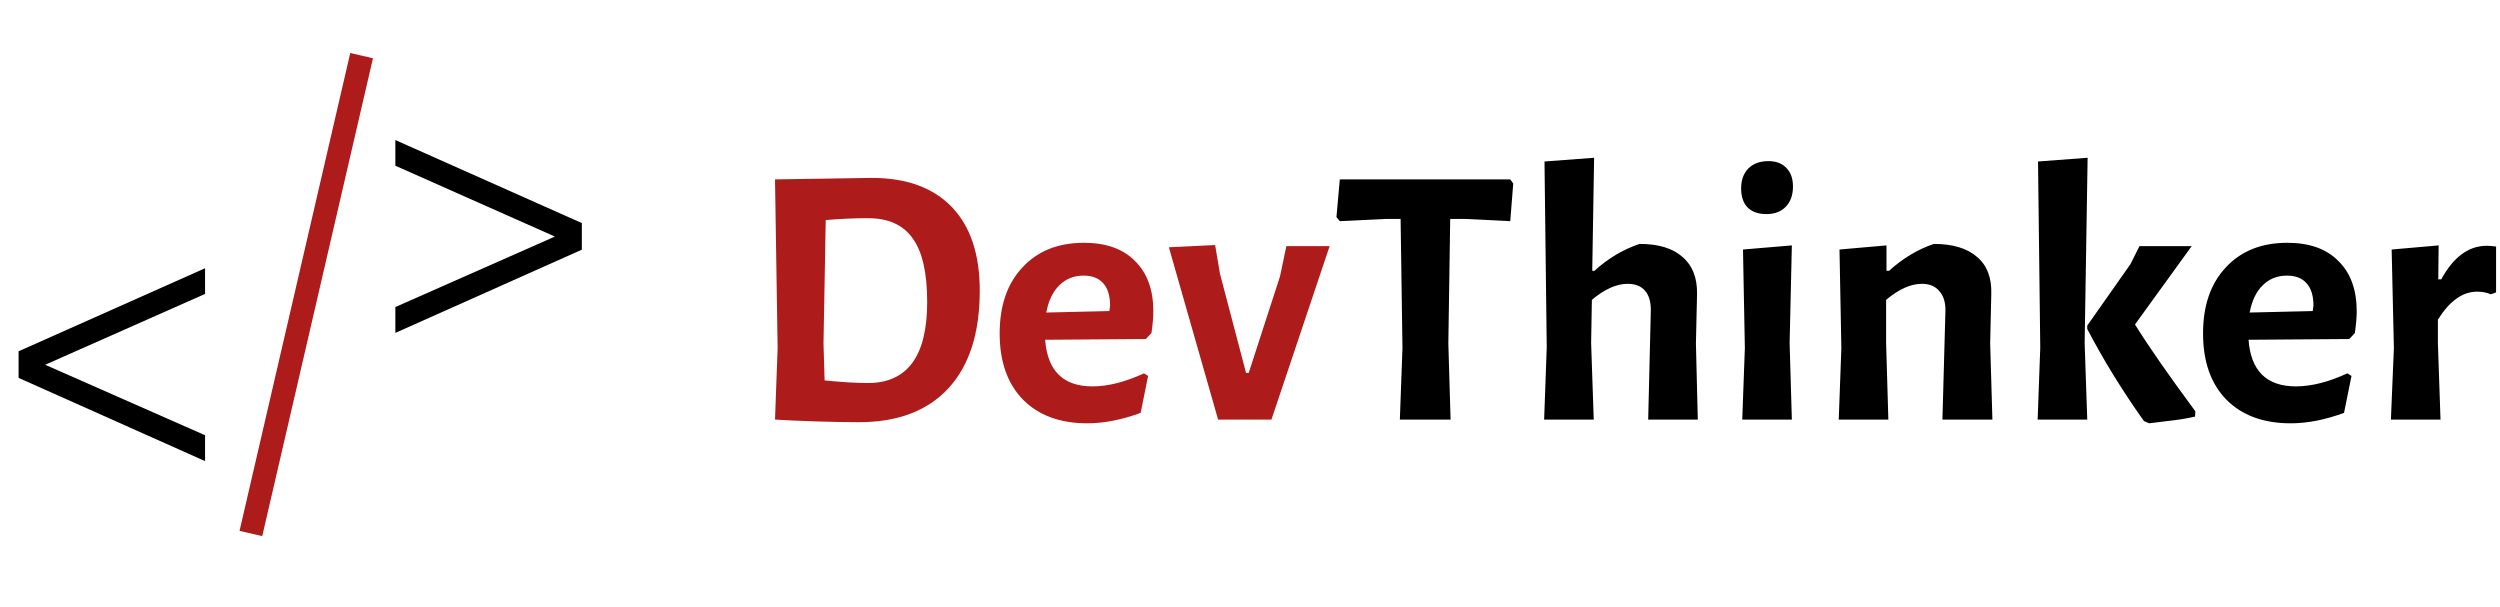
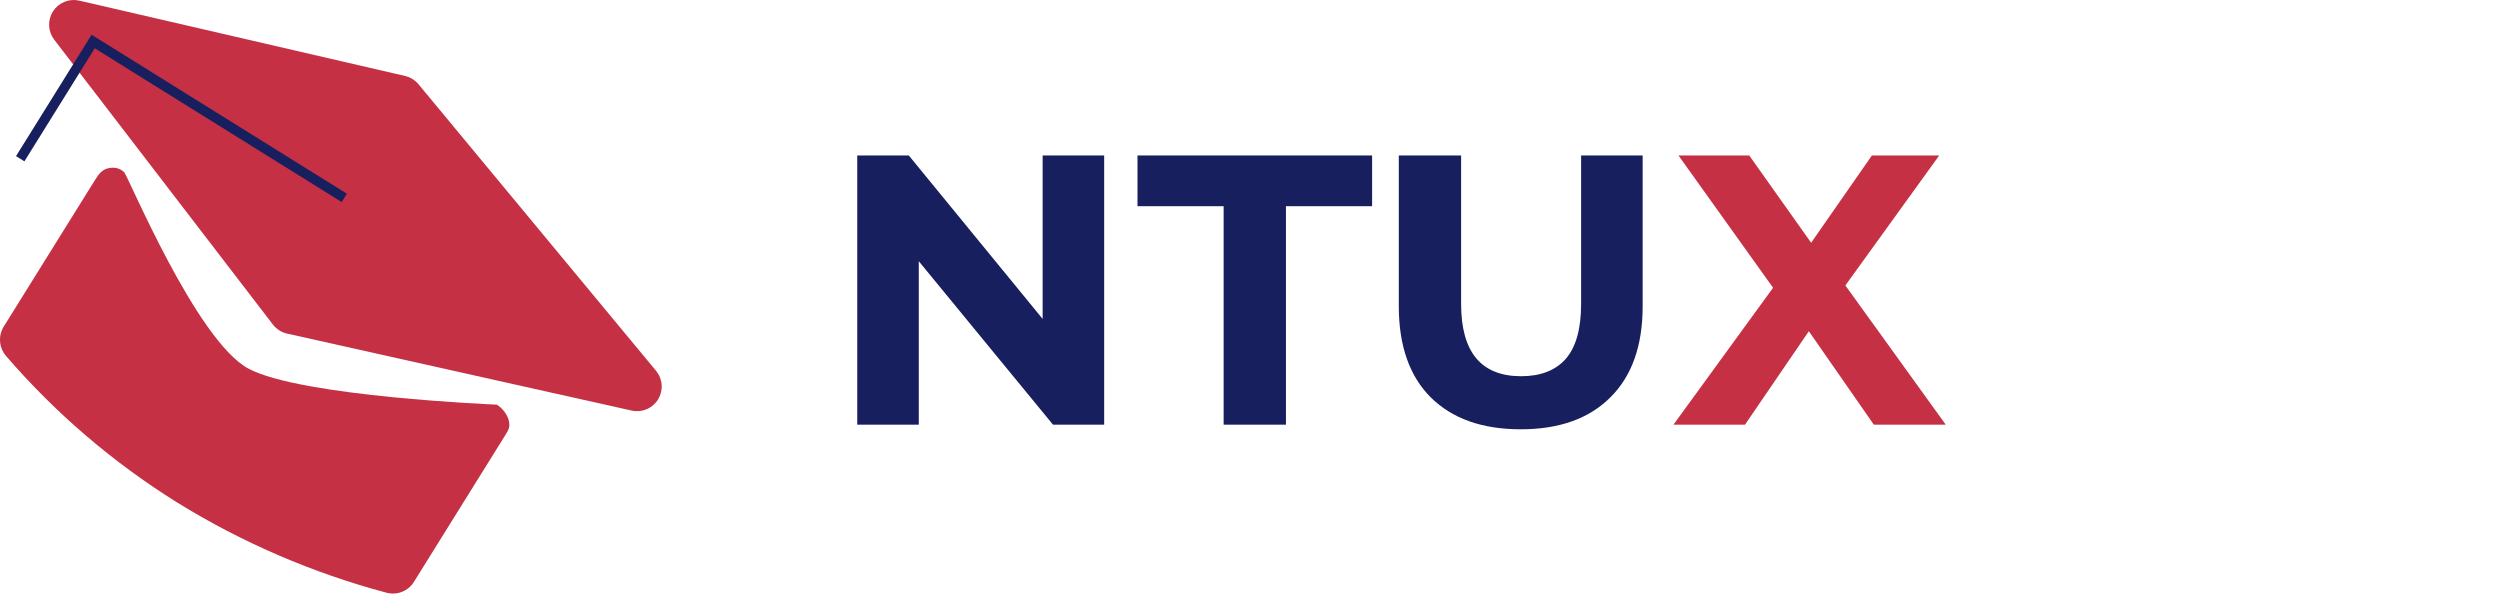
- <svg xmlns="http://www.w3.org/2000/svg" width="429" height="104" viewBox="0 0 429 104" fill="none">
-   <path d="M35.188 46.031V50.438L7.75 62.594L35.188 74.688V79.125L3.188 64.844V60.281L35.188 46.031Z" fill="black" />
-   <path d="M95.219 40.594L67.844 28.438V24.031L99.844 38.281V42.844L67.844 57.125V52.688L95.219 40.594Z" fill="black" />
-   <line x1="43.052" y1="91.549" x2="62.052" y2="9.549" stroke="#AE1B1B" stroke-width="4" />
-   <path d="M149.568 30.528C155.541 30.528 160.128 32.192 163.328 35.52C166.528 38.848 168.128 43.627 168.128 49.856C168.128 57.152 166.336 62.741 162.752 66.624C159.168 70.507 154.048 72.448 147.392 72.448C145.387 72.448 142.976 72.405 140.16 72.32C137.387 72.235 134.997 72.128 132.992 72L133.44 59.712L132.992 30.784L149.568 30.528ZM148.928 65.728C155.712 65.728 159.104 61.099 159.104 51.84C159.104 46.805 158.272 43.157 156.608 40.896C154.987 38.592 152.427 37.44 148.928 37.44C146.667 37.44 144.256 37.547 141.696 37.76L141.312 58.944L141.504 65.28C144.491 65.579 146.965 65.728 148.928 65.728ZM196.632 58.176L179.352 58.304C179.736 63.637 182.445 66.304 187.48 66.304C190.125 66.304 193.069 65.557 196.312 64.064L197.016 64.512L195.736 70.848C192.493 72.043 189.442 72.64 186.583 72.64C181.89 72.64 178.2 71.275 175.512 68.544C172.866 65.813 171.544 62.037 171.544 57.216C171.544 52.437 172.845 48.661 175.448 45.888C178.05 43.072 181.57 41.664 186.008 41.664C189.805 41.664 192.728 42.709 194.776 44.8C196.866 46.848 197.912 49.728 197.912 53.44C197.912 54.421 197.805 55.659 197.592 57.152L196.632 58.176ZM190.488 52.48C190.488 50.773 190.104 49.493 189.336 48.64C188.568 47.744 187.437 47.296 185.944 47.296C184.28 47.296 182.893 47.851 181.784 48.96C180.674 50.027 179.928 51.584 179.544 53.632L190.36 53.376L190.488 52.48ZM209.347 46.976L213.827 64H214.275L219.651 47.424L220.739 42.24H228.163L218.179 72H209.027L200.579 42.432L208.515 42.048L209.347 46.976Z" fill="#AE1B1B" />
-   <path d="M259.671 31.488L259.159 37.952L251.415 37.568H248.855L248.535 58.944L248.919 72H240.215L240.663 59.712L240.343 37.568H237.783L229.911 37.952L229.335 37.248L229.911 30.784H259.159L259.671 31.488ZM283.277 53.44C283.319 51.904 282.999 50.731 282.317 49.92C281.634 49.109 280.631 48.704 279.309 48.704C277.389 48.704 275.341 49.621 273.165 51.456L273.037 58.88L273.485 72H264.973L265.421 59.648L265.036 27.712L273.549 27.072L273.229 46.464H273.613C275.959 44.331 278.541 42.795 281.357 41.856C284.599 41.856 287.053 42.603 288.717 44.096C290.423 45.547 291.255 47.659 291.213 50.432L291.021 58.944L291.341 72H282.829L283.277 53.44ZM299.418 59.712L299.098 42.816L307.482 42.112L307.098 58.88L307.482 72H298.97L299.418 59.712ZM303.45 27.648C304.772 27.648 305.796 28.032 306.522 28.8C307.29 29.568 307.674 30.635 307.674 32C307.674 33.451 307.268 34.603 306.458 35.456C305.647 36.309 304.538 36.736 303.13 36.736C301.722 36.736 300.634 36.352 299.866 35.584C299.14 34.816 298.778 33.728 298.778 32.32C298.778 30.912 299.183 29.781 299.994 28.928C300.847 28.075 301.999 27.648 303.45 27.648ZM333.833 53.44C333.876 51.947 333.534 50.795 332.809 49.984C332.126 49.131 331.124 48.704 329.801 48.704C327.881 48.704 325.833 49.621 323.657 51.456V58.88L324.041 72H315.529L315.977 59.712L315.657 42.816L323.721 42.112V46.464H324.169C326.516 44.331 329.076 42.795 331.849 41.856C335.092 41.856 337.566 42.603 339.273 44.096C340.98 45.547 341.79 47.659 341.705 50.432L341.513 58.944L341.897 72H333.321L333.833 53.44ZM357.724 58.88L358.172 72H349.66L350.108 59.648L349.724 27.712L358.236 27.072L357.724 58.88ZM366.364 55.68C368.668 59.392 372.124 64.363 376.732 70.592L376.668 71.488C375.175 71.829 373.575 72.085 371.868 72.256C370.204 72.469 369.18 72.597 368.796 72.64L367.9 72.256C364.145 66.965 360.903 61.696 358.172 56.448V55.872L365.596 45.312L367.132 42.24H376.092L366.364 55.68ZM403.132 58.176L385.852 58.304C386.236 63.637 388.945 66.304 393.98 66.304C396.625 66.304 399.569 65.557 402.812 64.064L403.516 64.512L402.236 70.848C398.993 72.043 395.942 72.64 393.083 72.64C388.39 72.64 384.7 71.275 382.012 68.544C379.366 65.813 378.044 62.037 378.044 57.216C378.044 52.437 379.345 48.661 381.948 45.888C384.55 43.072 388.07 41.664 392.508 41.664C396.305 41.664 399.228 42.709 401.276 44.8C403.366 46.848 404.412 49.728 404.412 53.44C404.412 54.421 404.305 55.659 404.092 57.152L403.132 58.176ZM396.988 52.48C396.988 50.773 396.604 49.493 395.836 48.64C395.068 47.744 393.937 47.296 392.444 47.296C390.78 47.296 389.393 47.851 388.284 48.96C387.174 50.027 386.428 51.584 386.044 53.632L396.86 53.376L396.988 52.48ZM426.727 42.176C427.111 42.176 427.644 42.219 428.327 42.304V50.176L427.431 50.496C426.706 50.197 425.916 50.048 425.063 50.048C422.588 50.048 420.348 51.648 418.343 54.848V58.88L418.791 72H410.279L410.791 59.712L410.407 42.816L418.471 42.112L418.407 47.936H418.919C421.01 44.096 423.612 42.176 426.727 42.176Z" fill="black" />
+ <svg xmlns="http://www.w3.org/2000/svg" width="312" height="75" viewBox="0 0 312 75" fill="none">
+   <path d="M137.8 19.4V53H131.416L114.664 32.6V53H106.984V19.4H113.416L130.12 39.8V19.4H137.8ZM152.71 25.736H141.958V19.4H171.238V25.736H160.486V53H152.71V25.736ZM189.787 53.576C184.987 53.576 181.243 52.248 178.555 49.592C175.899 46.936 174.571 43.144 174.571 38.216V19.4H182.347V37.928C182.347 43.944 184.843 46.952 189.835 46.952C192.267 46.952 194.123 46.232 195.403 44.792C196.683 43.32 197.323 41.032 197.323 37.928V19.4H205.003V38.216C205.003 43.144 203.659 46.936 200.971 49.592C198.315 52.248 194.587 53.576 189.787 53.576Z" fill="#181F5E" />
+   <path d="M233.855 53L225.743 41.336L217.775 53H208.847L221.279 35.912L209.471 19.4H218.303L226.031 30.296L233.615 19.4H242.015L230.303 35.624L242.831 53H233.855Z" fill="#C63044" />
+   <path d="M22.065 62.683C14.076 57.698 6.886 51.536 0.735 44.406C0.312 43.904 0.057 43.282 0.009 42.627C-0.04 41.973 0.119 41.32 0.464 40.761L11.866 22.449C12.298 21.757 12.706 21.185 13.5 21C14.294 20.815 15 21 15.5 21.5C16 22 24.5 42.5 31 46C37.5 49.5 62 50.5 62 50.5C62.692 50.932 63.315 51.706 63.5 52.5C63.685 53.294 63.482 53.626 63.052 54.319L51.657 72.62C51.308 73.182 50.786 73.617 50.171 73.86C49.555 74.103 48.878 74.141 48.239 73.97C39.008 71.511 30.189 67.708 22.065 62.683Z" fill="#C63044" />
+   <path d="M34.873 41.242C34.559 41.047 34.283 40.798 34.058 40.505L6.764 4.95C6.378 4.447 6.156 3.837 6.13 3.204C6.104 2.571 6.274 1.945 6.617 1.412C6.96 0.879 7.459 0.465 8.046 0.226C8.633 -0.012 9.28 -0.064 9.897 0.079L50.553 9.481C51.209 9.635 51.797 9.997 52.229 10.514L81.873 46.275C82.282 46.769 82.527 47.378 82.573 48.018C82.618 48.658 82.463 49.297 82.128 49.844C81.793 50.391 81.296 50.82 80.705 51.07C80.114 51.321 79.46 51.38 78.834 51.24L35.827 41.634C35.489 41.558 35.167 41.426 34.873 41.242Z" fill="#C63044" />
+   <path d="M3.045 20.134L2 19.483L11.431 4.336L43.292 24.174L42.641 25.217L11.825 6.03L3.045 20.134Z" fill="#181F5E" />
</svg>
